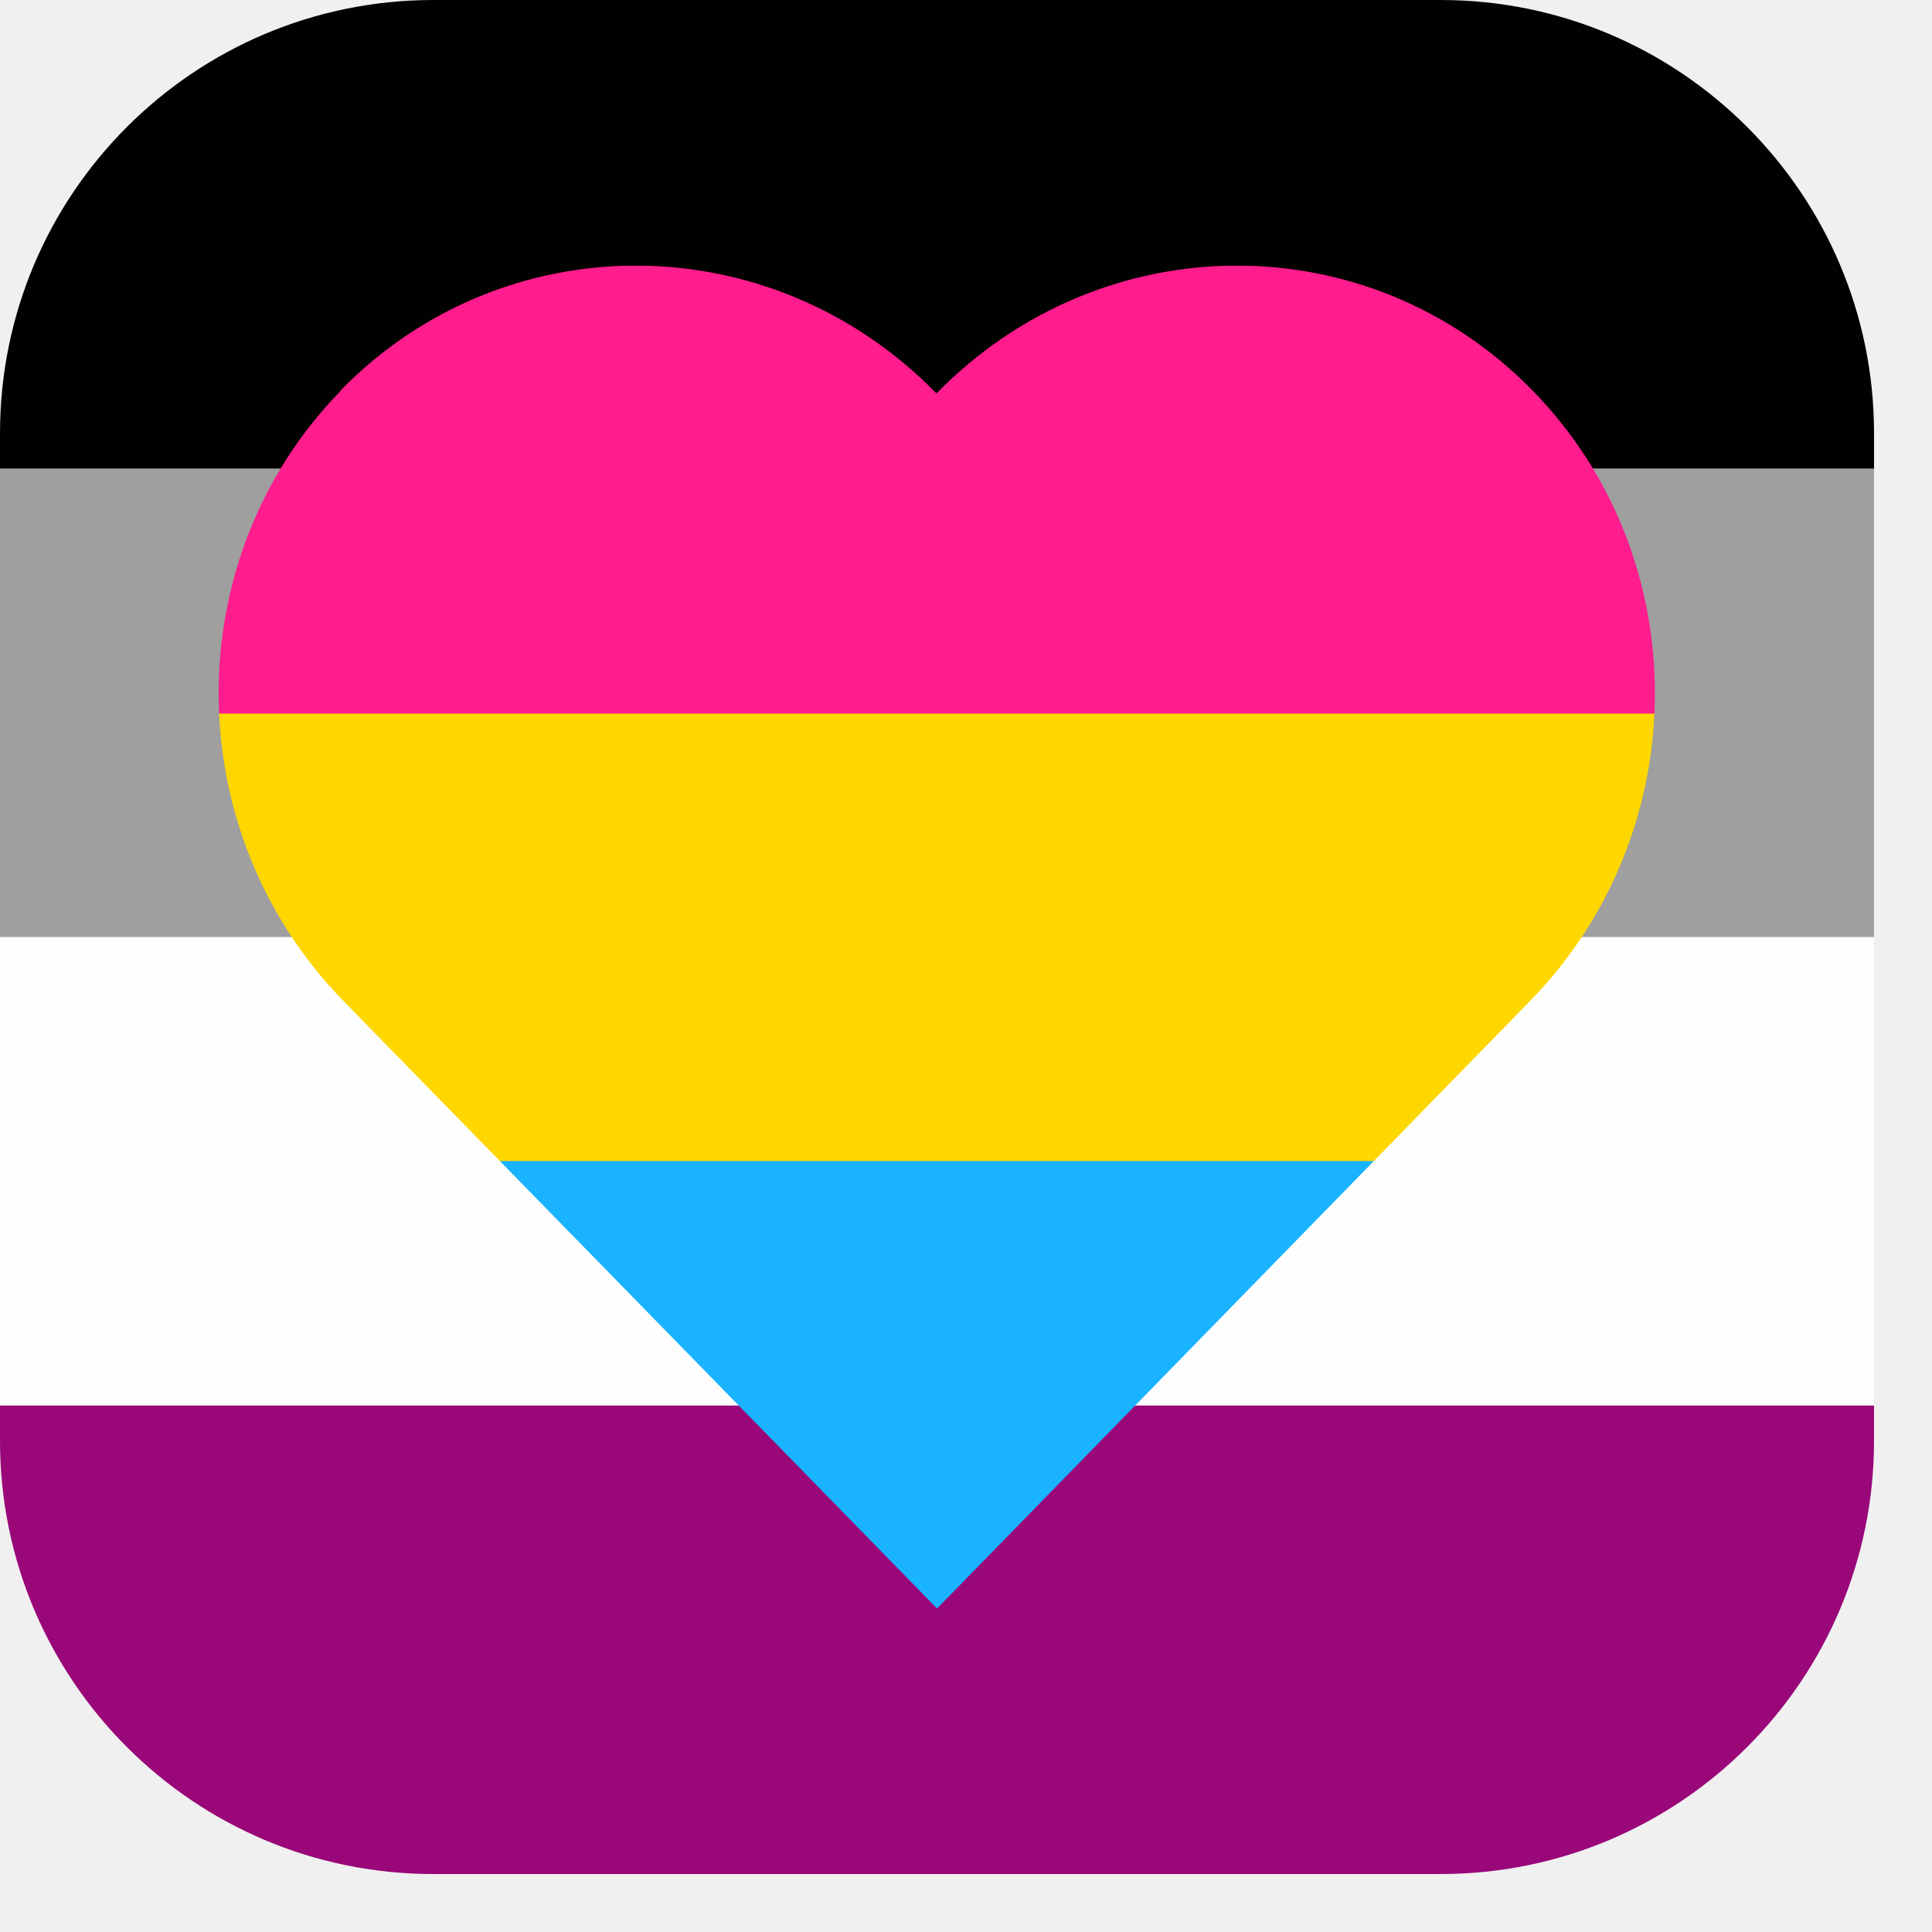
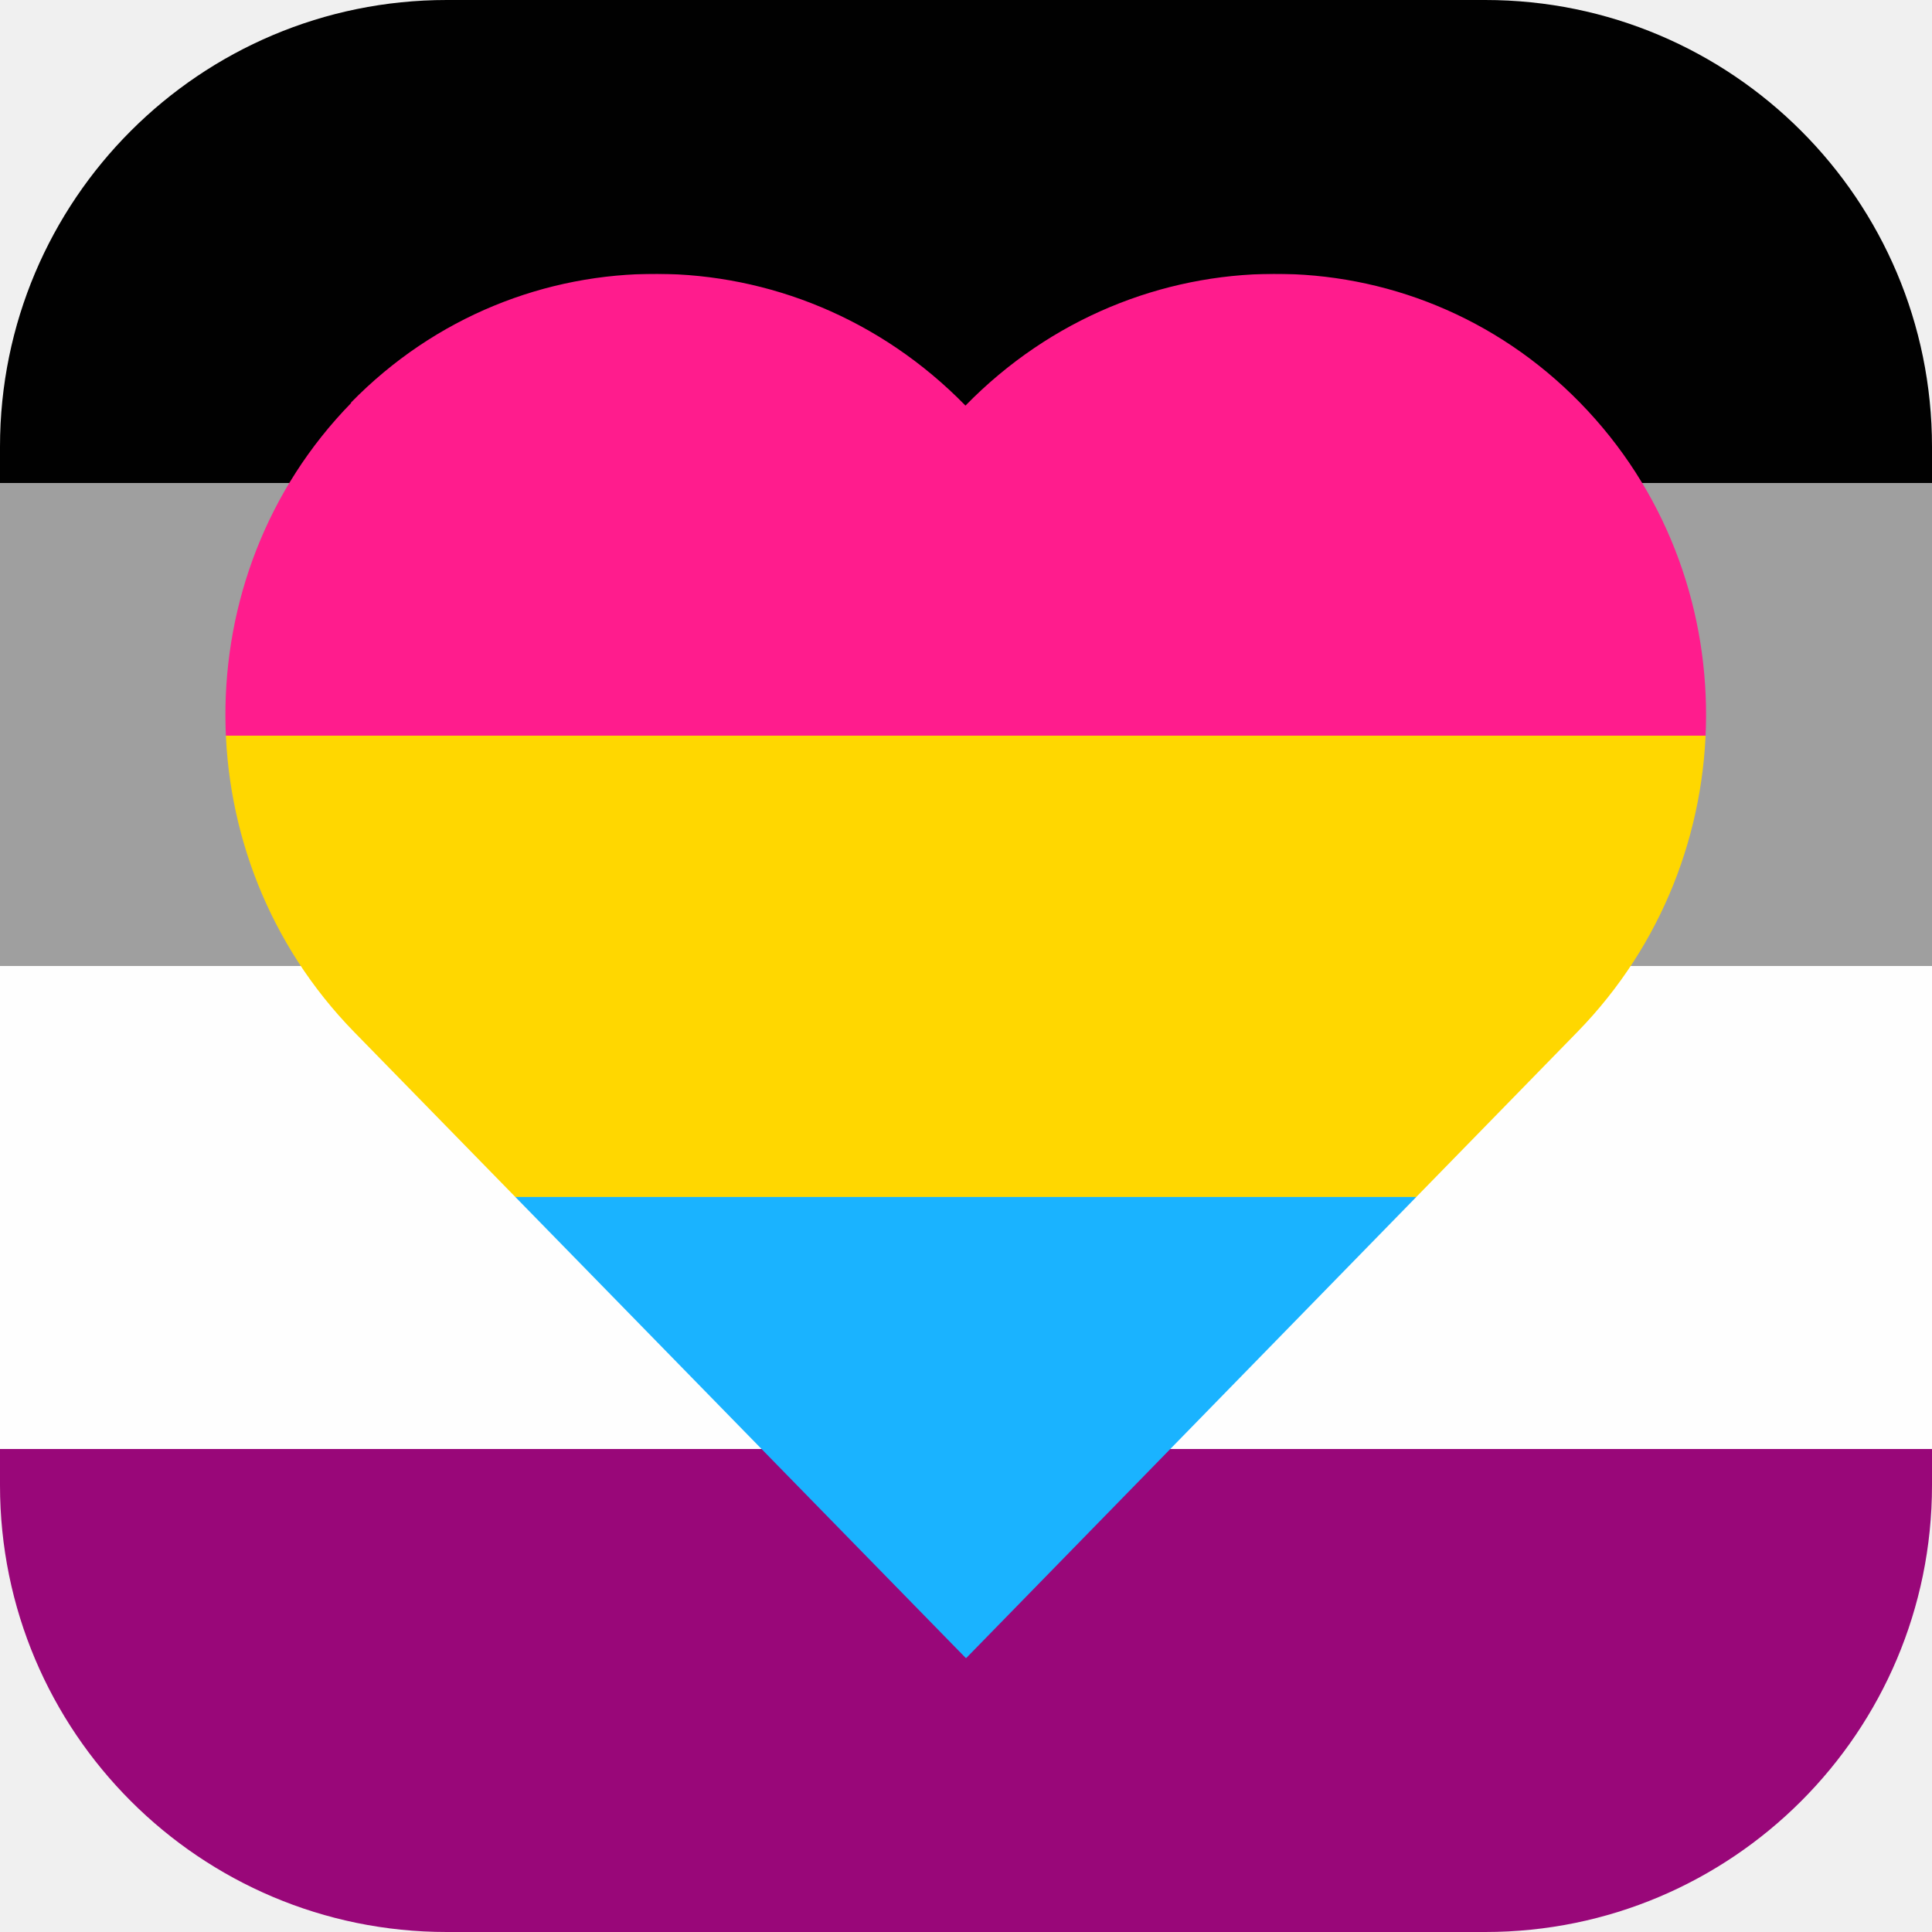
- <svg xmlns="http://www.w3.org/2000/svg" width="128" height="128" viewBox="0 0 4 4" version="1.1" id="svg214">
+ <svg xmlns="http://www.w3.org/2000/svg" width="124.16" height="124.16" viewBox="0 0 3.88 3.88" version="1.1" id="svg214">
  <defs id="defs218">
    <mask maskUnits="userSpaceOnUse" id="mask8944">
      <g id="g8948">
        <path id="path8946" style="fill:#ffffff;fill-opacity:1;stroke-width:0.027;stroke-linecap:square;stroke-miterlimit:2;stroke-dashoffset:0.021;stroke-opacity:0;paint-order:markers stroke fill" d="m 0.776,1.027 a 0.804,0.784 79.06 0 0 0.005,1.136 L 1.886,3.294 2.99,2.163 a 0.784,0.804 10.94 0 0 0.005,-1.136 0.784,0.804 10.94 0 0 -1.11,0.005 0.804,0.784 79.06 0 0 -1.11,-0.005 z" />
      </g>
    </mask>
  </defs>
  <mask id="m">
-     <rect width="4" height="4" fill="#fff" rx="0.925" id="rect201" />
+     <rect width="4" height="4" fill="#ffffff" rx="0.925" id="rect201" x="0" y="0" />
  </mask>
  <g mask="url(#m)" transform="scale(0.97)" transform-origin="center" id="g212" style="display:inline">
    <rect width="4" height="4" fill="#990779" id="rect204" x="0" y="0" />
    <rect width="4" height="3" fill="#fefefe" id="rect206" x="0" y="0" />
    <rect width="4" height="2" fill="#9f9f9f" id="rect208" x="0" y="0" />
    <rect width="4" height="1" fill="#010101" id="rect210" x="0" y="0" />
  </g>
  <g id="layer2" style="display:inline" clip-path="none" transform="matrix(1.112162,0,0,1.112162,-0.1575024,-0.3332146)" mask="url(#mask8944)">
    <path id="path8940" style="fill:#1ab3ff;stroke-width:0.021;stroke-linecap:square;stroke-miterlimit:2;stroke-dashoffset:0.68;stroke-opacity:0;paint-order:markers stroke fill" d="M 0.511,2.46 H 3.261 V 3.294 H 0.511 Z" />
    <path id="path8937" style="fill:#ffd700;stroke-width:0.021;stroke-linecap:square;stroke-miterlimit:2;stroke-dashoffset:0.68;stroke-opacity:0;paint-order:markers stroke fill" d="M 0.511,1.627 H 3.261 v 0.834 H 0.511 Z" />
    <path id="path8934" style="display:inline;fill:#ff1c8d;stroke-width:0.021;stroke-linecap:square;stroke-miterlimit:2;stroke-dashoffset:0.68;stroke-opacity:0;paint-order:markers stroke fill" d="M 0.511,0.794 H 3.261 V 1.628 H 0.511 Z" />
  </g>
</svg>
